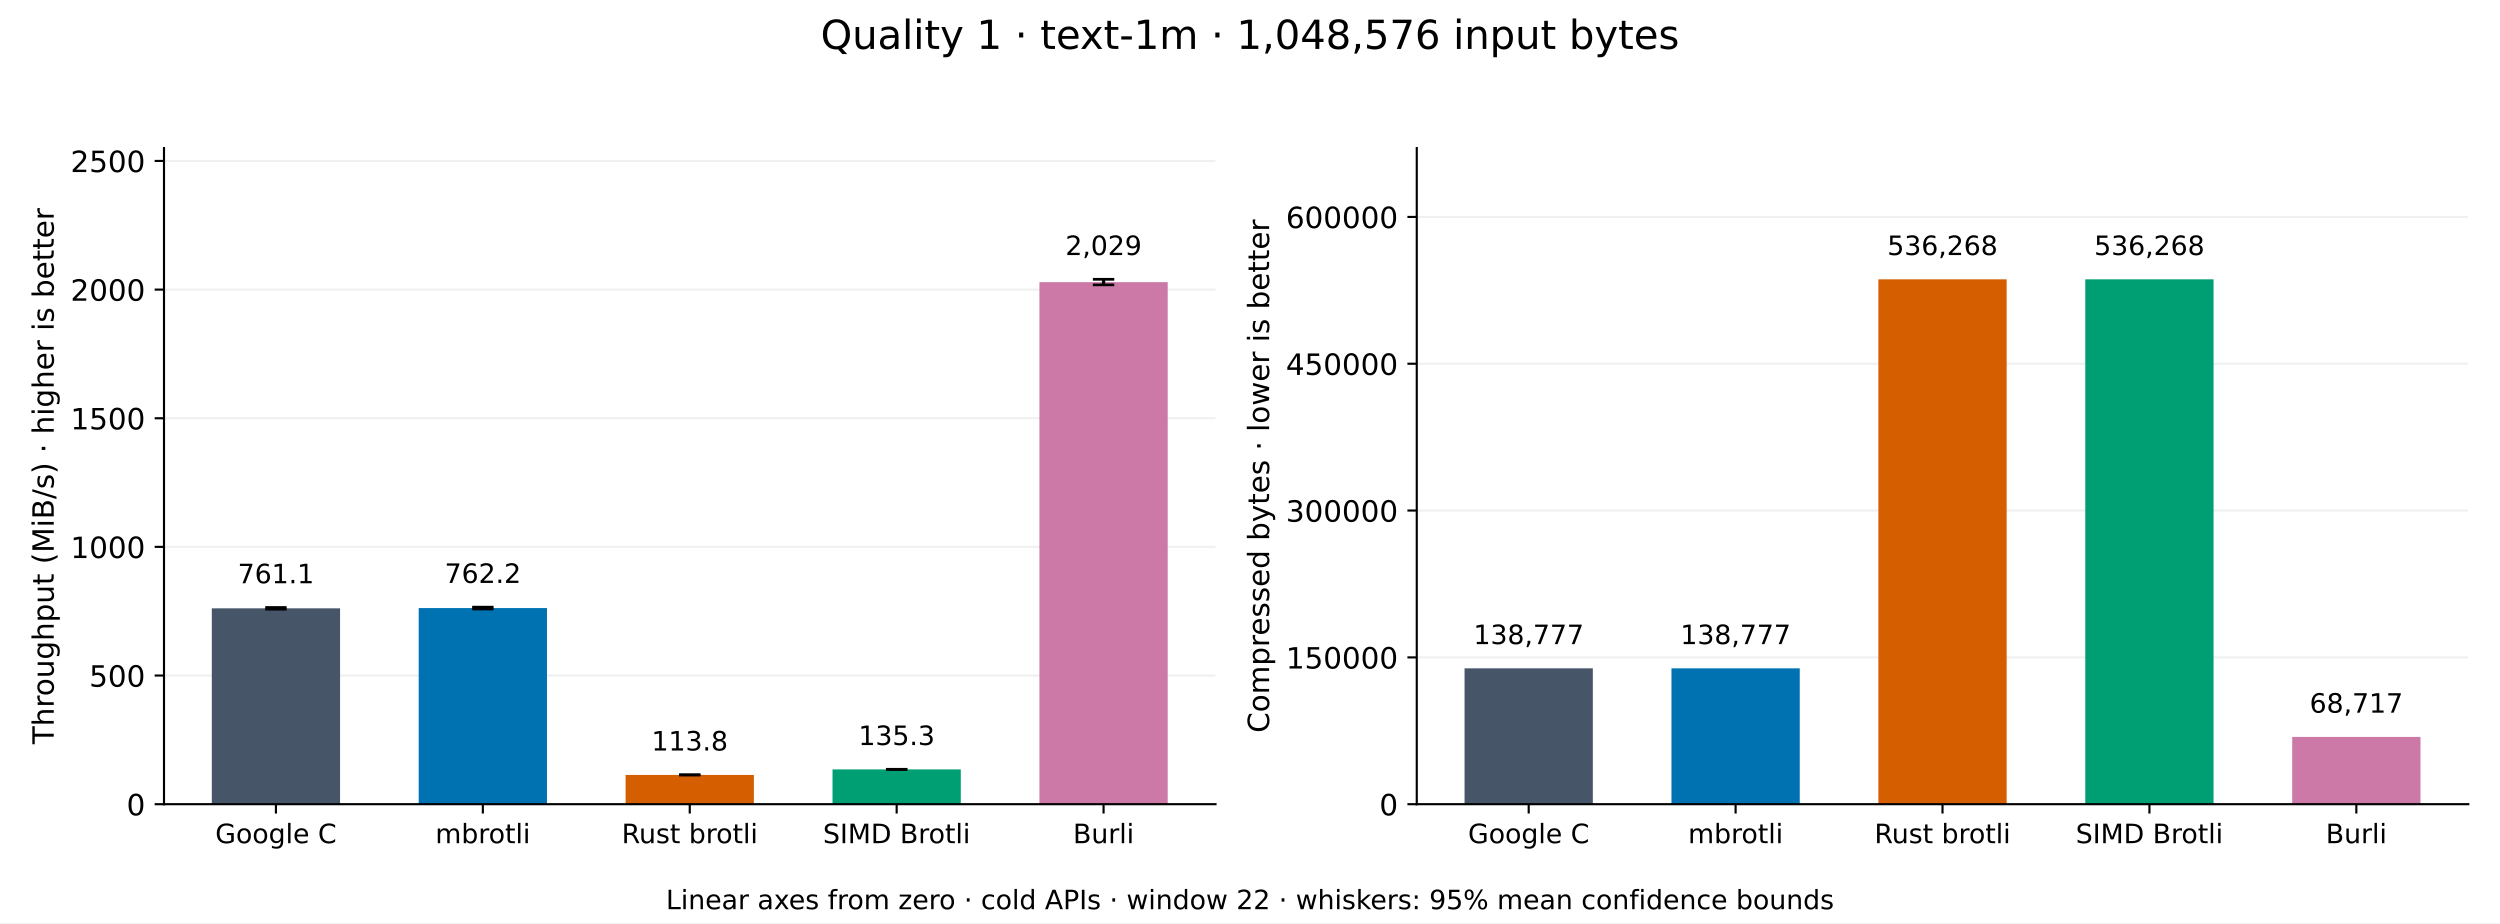
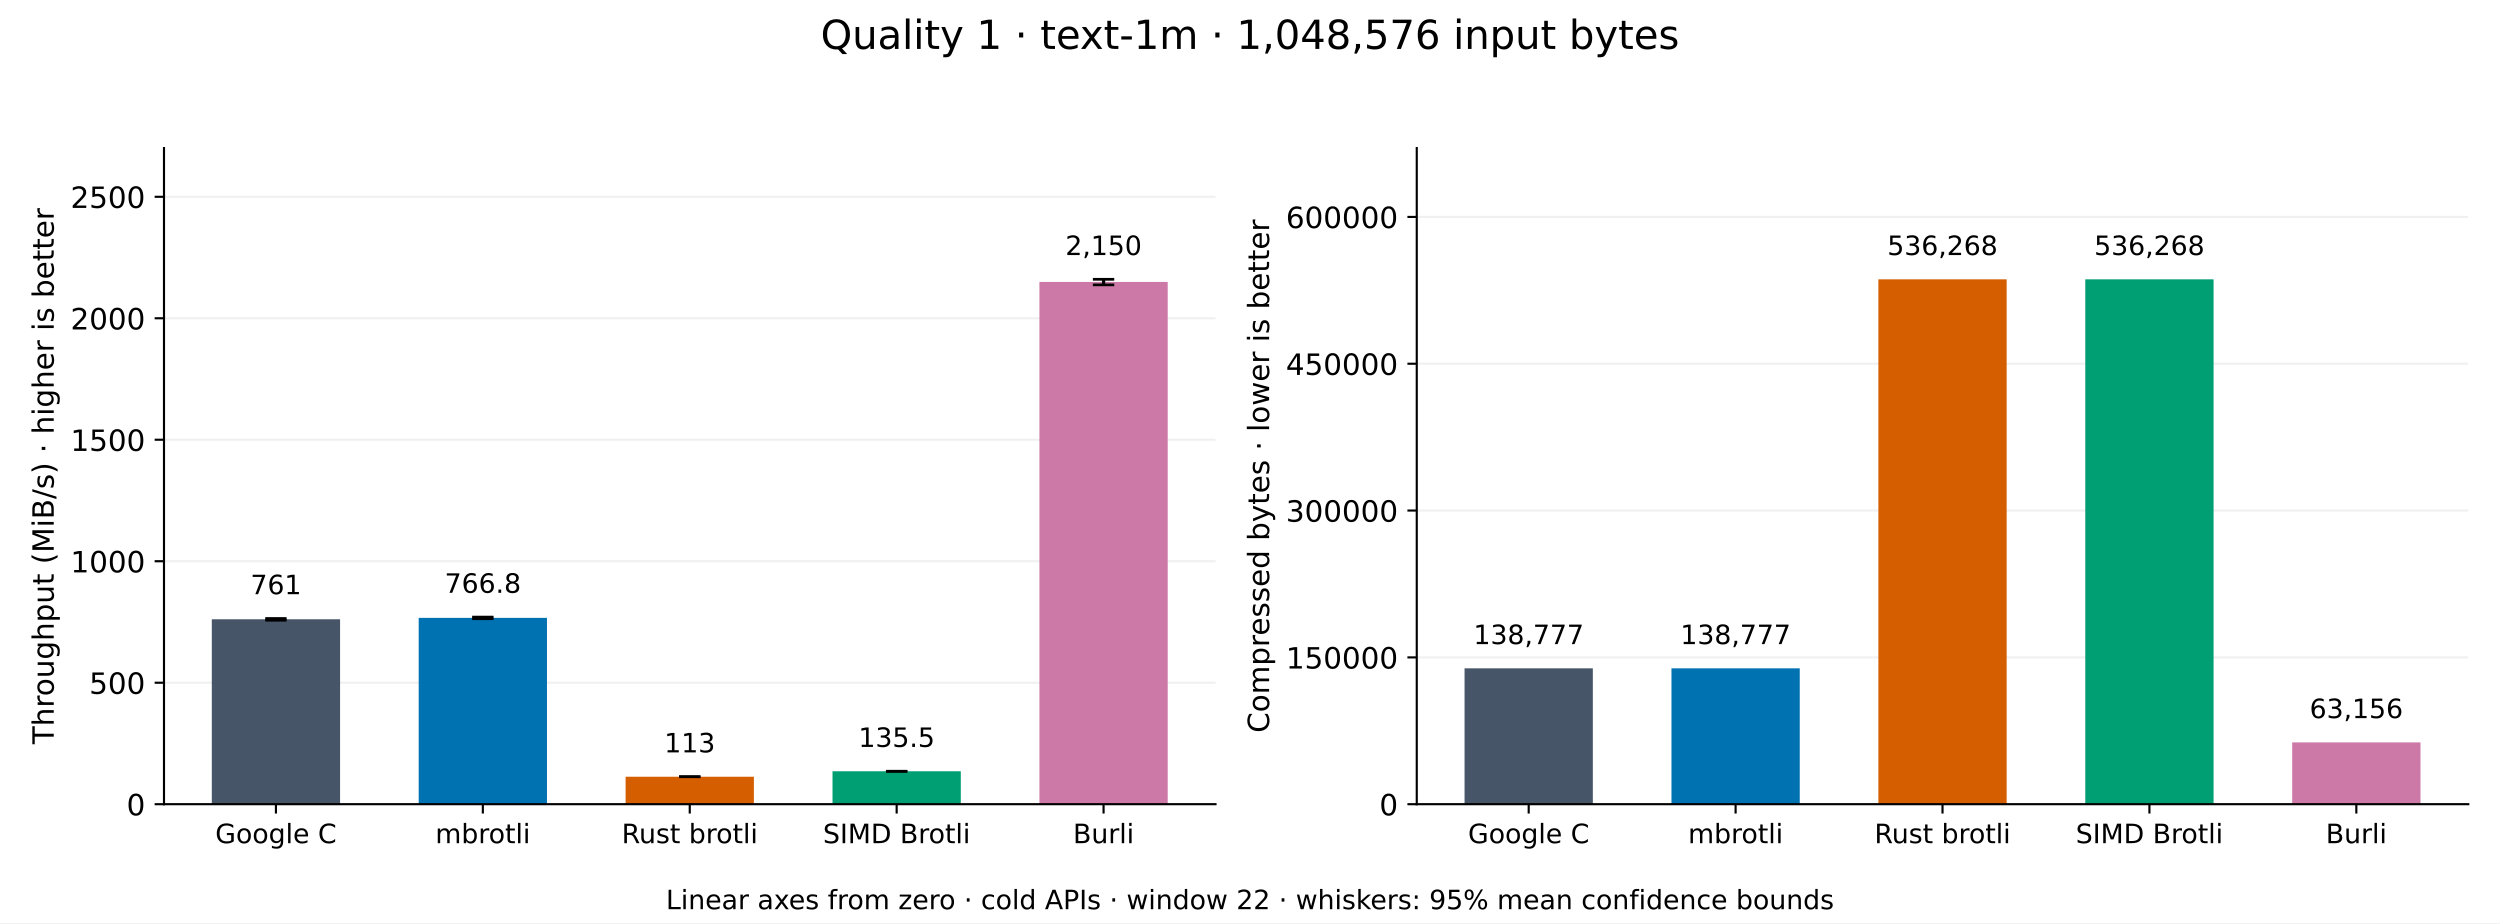
<svg xmlns="http://www.w3.org/2000/svg" xmlns:xlink="http://www.w3.org/1999/xlink" width="936pt" height="345.6pt" viewBox="0 0 936 345.6" version="1.1">
  <defs>
    <style type="text/css">*{stroke-linejoin: round; stroke-linecap: butt}</style>
  </defs>
  <g id="figure_1">
    <g id="patch_1">
      <path d="M 0 345.6 L 936 345.6 L 936 0 L 0 0 z " style="fill: #ffffff" />
    </g>
    <g id="axes_1">
      <g id="patch_2">
        <path d="M 61.4 301.088 L 455.085 301.088 L 455.085 55.44 L 61.4 55.44 z " style="fill: #ffffff" />
      </g>
      <g id="matplotlib.axis_1">
        <g id="xtick_1">
          <g id="line2d_1">
            <defs>
              <path id="m3d63aaa0ea" d="M 0 0 L 0 3.5 " style="stroke: #000000; stroke-width: 0.8" />
            </defs>
            <g>
              <use xlink:href="#m3d63aaa0ea" x="103.309" y="301.088" style="stroke: #000000; stroke-width: 0.8" />
            </g>
          </g>
          <g id="text_1">
            <text style="font-size: 10px; font-family: 'DejaVu Sans', 'Bitstream Vera Sans', 'Computer Modern Sans Serif', 'Lucida Grande', 'Verdana', 'Geneva', 'Lucid', 'Arial', 'Helvetica', 'Avant Garde', sans-serif; text-anchor: middle" x="103.309" y="315.686" transform="rotate(-0 103.3094 315.6864)">Google C</text>
          </g>
        </g>
        <g id="xtick_2">
          <g id="line2d_2">
            <g>
              <use xlink:href="#m3d63aaa0ea" x="180.776" y="301.088" style="stroke: #000000; stroke-width: 0.8" />
            </g>
          </g>
          <g id="text_2">
            <text style="font-size: 10px; font-family: 'DejaVu Sans', 'Bitstream Vera Sans', 'Computer Modern Sans Serif', 'Lucida Grande', 'Verdana', 'Geneva', 'Lucid', 'Arial', 'Helvetica', 'Avant Garde', sans-serif; text-anchor: middle" x="180.776" y="315.686" transform="rotate(-0 180.776 315.6864)">mbrotli</text>
          </g>
        </g>
        <g id="xtick_3">
          <g id="line2d_3">
            <g>
              <use xlink:href="#m3d63aaa0ea" x="258.243" y="301.088" style="stroke: #000000; stroke-width: 0.8" />
            </g>
          </g>
          <g id="text_3">
            <text style="font-size: 10px; font-family: 'DejaVu Sans', 'Bitstream Vera Sans', 'Computer Modern Sans Serif', 'Lucida Grande', 'Verdana', 'Geneva', 'Lucid', 'Arial', 'Helvetica', 'Avant Garde', sans-serif; text-anchor: middle" x="258.243" y="315.686" transform="rotate(-0 258.2425 315.6864)">Rust brotli</text>
          </g>
        </g>
        <g id="xtick_4">
          <g id="line2d_4">
            <g>
              <use xlink:href="#m3d63aaa0ea" x="335.709" y="301.088" style="stroke: #000000; stroke-width: 0.8" />
            </g>
          </g>
          <g id="text_4">
            <text style="font-size: 10px; font-family: 'DejaVu Sans', 'Bitstream Vera Sans', 'Computer Modern Sans Serif', 'Lucida Grande', 'Verdana', 'Geneva', 'Lucid', 'Arial', 'Helvetica', 'Avant Garde', sans-serif; text-anchor: middle" x="335.709" y="315.686" transform="rotate(-0 335.709 315.6864)">SIMD Brotli</text>
          </g>
        </g>
        <g id="xtick_5">
          <g id="line2d_5">
            <g>
              <use xlink:href="#m3d63aaa0ea" x="413.176" y="301.088" style="stroke: #000000; stroke-width: 0.8" />
            </g>
          </g>
          <g id="text_5">
            <text style="font-size: 10px; font-family: 'DejaVu Sans', 'Bitstream Vera Sans', 'Computer Modern Sans Serif', 'Lucida Grande', 'Verdana', 'Geneva', 'Lucid', 'Arial', 'Helvetica', 'Avant Garde', sans-serif; text-anchor: middle" x="413.176" y="315.686" transform="rotate(-0 413.1756 315.6864)">Burli</text>
          </g>
        </g>
      </g>
      <g id="matplotlib.axis_2">
        <g id="ytick_1">
          <g id="line2d_6">
            <path d="M 61.4 301.088 L 455.085 301.088 " clip-path="url(#pcc1e418cbf)" style="fill: none; stroke: #b0b0b0; stroke-opacity: 0.18; stroke-width: 0.8; stroke-linecap: square" />
          </g>
          <g id="line2d_7">
            <defs>
              <path id="mb6c034703b" d="M 0 0 L -3.5 0 " style="stroke: #000000; stroke-width: 0.8" />
            </defs>
            <g>
              <use xlink:href="#mb6c034703b" x="61.4" y="301.088" style="stroke: #000000; stroke-width: 0.8" />
            </g>
          </g>
          <g id="text_6">
            <text style="font-size: 11px; font-family: 'DejaVu Sans', 'Bitstream Vera Sans', 'Computer Modern Sans Serif', 'Lucida Grande', 'Verdana', 'Geneva', 'Lucid', 'Arial', 'Helvetica', 'Avant Garde', sans-serif; text-anchor: end" x="54.4" y="305.267" transform="rotate(-0 54.4 305.2671)">0</text>
          </g>
        </g>
        <g id="ytick_2">
          <g id="line2d_8">
-             <path d="M 61.4 252.921 L 455.085 252.921 " clip-path="url(#pcc1e418cbf)" style="fill: none; stroke: #b0b0b0; stroke-opacity: 0.18; stroke-width: 0.8; stroke-linecap: square" />
+             <path d="M 61.4 255.606 L 455.085 255.606 " clip-path="url(#pcc1e418cbf)" style="fill: none; stroke: #b0b0b0; stroke-opacity: 0.18; stroke-width: 0.8; stroke-linecap: square" />
          </g>
          <g id="line2d_9">
            <g>
-               <use xlink:href="#mb6c034703b" x="61.4" y="252.921" style="stroke: #000000; stroke-width: 0.8" />
+               <use xlink:href="#mb6c034703b" x="61.4" y="255.606" style="stroke: #000000; stroke-width: 0.8" />
            </g>
          </g>
          <g id="text_7">
-             <text style="font-size: 11px; font-family: 'DejaVu Sans', 'Bitstream Vera Sans', 'Computer Modern Sans Serif', 'Lucida Grande', 'Verdana', 'Geneva', 'Lucid', 'Arial', 'Helvetica', 'Avant Garde', sans-serif; text-anchor: end" x="54.4" y="257.1" transform="rotate(-0 54.4 257.1004)">500</text>
+             <text style="font-size: 11px; font-family: 'DejaVu Sans', 'Bitstream Vera Sans', 'Computer Modern Sans Serif', 'Lucida Grande', 'Verdana', 'Geneva', 'Lucid', 'Arial', 'Helvetica', 'Avant Garde', sans-serif; text-anchor: end" x="54.4" y="259.785" transform="rotate(-0 54.4 259.785)">500</text>
          </g>
        </g>
        <g id="ytick_3">
          <g id="line2d_10">
-             <path d="M 61.4 204.754 L 455.085 204.754 " clip-path="url(#pcc1e418cbf)" style="fill: none; stroke: #b0b0b0; stroke-opacity: 0.18; stroke-width: 0.8; stroke-linecap: square" />
+             <path d="M 61.4 210.124 L 455.085 210.124 " clip-path="url(#pcc1e418cbf)" style="fill: none; stroke: #b0b0b0; stroke-opacity: 0.18; stroke-width: 0.8; stroke-linecap: square" />
          </g>
          <g id="line2d_11">
            <g>
-               <use xlink:href="#mb6c034703b" x="61.4" y="204.754" style="stroke: #000000; stroke-width: 0.8" />
+               <use xlink:href="#mb6c034703b" x="61.4" y="210.124" style="stroke: #000000; stroke-width: 0.8" />
            </g>
          </g>
          <g id="text_8">
-             <text style="font-size: 11px; font-family: 'DejaVu Sans', 'Bitstream Vera Sans', 'Computer Modern Sans Serif', 'Lucida Grande', 'Verdana', 'Geneva', 'Lucid', 'Arial', 'Helvetica', 'Avant Garde', sans-serif; text-anchor: end" x="54.4" y="208.934" transform="rotate(-0 54.4 208.9336)">1000</text>
+             <text style="font-size: 11px; font-family: 'DejaVu Sans', 'Bitstream Vera Sans', 'Computer Modern Sans Serif', 'Lucida Grande', 'Verdana', 'Geneva', 'Lucid', 'Arial', 'Helvetica', 'Avant Garde', sans-serif; text-anchor: end" x="54.4" y="214.303" transform="rotate(-0 54.4 214.3029)">1000</text>
          </g>
        </g>
        <g id="ytick_4">
          <g id="line2d_12">
-             <path d="M 61.4 156.588 L 455.085 156.588 " clip-path="url(#pcc1e418cbf)" style="fill: none; stroke: #b0b0b0; stroke-opacity: 0.18; stroke-width: 0.8; stroke-linecap: square" />
+             <path d="M 61.4 164.642 L 455.085 164.642 " clip-path="url(#pcc1e418cbf)" style="fill: none; stroke: #b0b0b0; stroke-opacity: 0.18; stroke-width: 0.8; stroke-linecap: square" />
          </g>
          <g id="line2d_13">
            <g>
-               <use xlink:href="#mb6c034703b" x="61.4" y="156.588" style="stroke: #000000; stroke-width: 0.8" />
+               <use xlink:href="#mb6c034703b" x="61.4" y="164.642" style="stroke: #000000; stroke-width: 0.8" />
            </g>
          </g>
          <g id="text_9">
-             <text style="font-size: 11px; font-family: 'DejaVu Sans', 'Bitstream Vera Sans', 'Computer Modern Sans Serif', 'Lucida Grande', 'Verdana', 'Geneva', 'Lucid', 'Arial', 'Helvetica', 'Avant Garde', sans-serif; text-anchor: end" x="54.4" y="160.767" transform="rotate(-0 54.4 160.7668)">1500</text>
+             <text style="font-size: 11px; font-family: 'DejaVu Sans', 'Bitstream Vera Sans', 'Computer Modern Sans Serif', 'Lucida Grande', 'Verdana', 'Geneva', 'Lucid', 'Arial', 'Helvetica', 'Avant Garde', sans-serif; text-anchor: end" x="54.4" y="168.821" transform="rotate(-0 54.4 168.8208)">1500</text>
          </g>
        </g>
        <g id="ytick_5">
          <g id="line2d_14">
-             <path d="M 61.4 108.421 L 455.085 108.421 " clip-path="url(#pcc1e418cbf)" style="fill: none; stroke: #b0b0b0; stroke-opacity: 0.18; stroke-width: 0.8; stroke-linecap: square" />
+             <path d="M 61.4 119.159 L 455.085 119.159 " clip-path="url(#pcc1e418cbf)" style="fill: none; stroke: #b0b0b0; stroke-opacity: 0.18; stroke-width: 0.8; stroke-linecap: square" />
          </g>
          <g id="line2d_15">
            <g>
-               <use xlink:href="#mb6c034703b" x="61.4" y="108.421" style="stroke: #000000; stroke-width: 0.8" />
+               <use xlink:href="#mb6c034703b" x="61.4" y="119.159" style="stroke: #000000; stroke-width: 0.8" />
            </g>
          </g>
          <g id="text_10">
-             <text style="font-size: 11px; font-family: 'DejaVu Sans', 'Bitstream Vera Sans', 'Computer Modern Sans Serif', 'Lucida Grande', 'Verdana', 'Geneva', 'Lucid', 'Arial', 'Helvetica', 'Avant Garde', sans-serif; text-anchor: end" x="54.4" y="112.6" transform="rotate(-0 54.4 112.6)">2000</text>
+             <text style="font-size: 11px; font-family: 'DejaVu Sans', 'Bitstream Vera Sans', 'Computer Modern Sans Serif', 'Lucida Grande', 'Verdana', 'Geneva', 'Lucid', 'Arial', 'Helvetica', 'Avant Garde', sans-serif; text-anchor: end" x="54.4" y="123.339" transform="rotate(-0 54.4 123.3386)">2000</text>
          </g>
        </g>
        <g id="ytick_6">
          <g id="line2d_16">
-             <path d="M 61.4 60.254 L 455.085 60.254 " clip-path="url(#pcc1e418cbf)" style="fill: none; stroke: #b0b0b0; stroke-opacity: 0.18; stroke-width: 0.8; stroke-linecap: square" />
+             <path d="M 61.4 73.677 L 455.085 73.677 " clip-path="url(#pcc1e418cbf)" style="fill: none; stroke: #b0b0b0; stroke-opacity: 0.18; stroke-width: 0.8; stroke-linecap: square" />
          </g>
          <g id="line2d_17">
            <g>
-               <use xlink:href="#mb6c034703b" x="61.4" y="60.254" style="stroke: #000000; stroke-width: 0.8" />
+               <use xlink:href="#mb6c034703b" x="61.4" y="73.677" style="stroke: #000000; stroke-width: 0.8" />
            </g>
          </g>
          <g id="text_11">
-             <text style="font-size: 11px; font-family: 'DejaVu Sans', 'Bitstream Vera Sans', 'Computer Modern Sans Serif', 'Lucida Grande', 'Verdana', 'Geneva', 'Lucid', 'Arial', 'Helvetica', 'Avant Garde', sans-serif; text-anchor: end" x="54.4" y="64.433" transform="rotate(-0 54.4 64.43325)">2500</text>
+             <text style="font-size: 11px; font-family: 'DejaVu Sans', 'Bitstream Vera Sans', 'Computer Modern Sans Serif', 'Lucida Grande', 'Verdana', 'Geneva', 'Lucid', 'Arial', 'Helvetica', 'Avant Garde', sans-serif; text-anchor: end" x="54.4" y="77.857" transform="rotate(-0 54.4 77.85651)">2500</text>
          </g>
        </g>
        <g id="text_12">
          <text style="font-size: 11px; font-family: 'DejaVu Sans', 'Bitstream Vera Sans', 'Computer Modern Sans Serif', 'Lucida Grande', 'Verdana', 'Geneva', 'Lucid', 'Arial', 'Helvetica', 'Avant Garde', sans-serif; text-anchor: middle" x="20.117" y="178.264" transform="rotate(-90 20.11734 178.264)">Throughput (MiB/s) · higher is better</text>
        </g>
      </g>
      <g id="patch_3">
-         <path d="M 79.295 301.088 L 127.324 301.088 L 127.324 227.766 L 79.295 227.766 z " clip-path="url(#pcc1e418cbf)" style="fill: #475569" />
+         <path d="M 79.295 301.088 L 127.324 301.088 L 127.324 231.861 L 79.295 231.861 z " clip-path="url(#pcc1e418cbf)" style="fill: #475569" />
      </g>
      <g id="patch_4">
-         <path d="M 156.761 301.088 L 204.791 301.088 L 204.791 227.659 L 156.761 227.659 z " clip-path="url(#pcc1e418cbf)" style="fill: #0072b2" />
+         <path d="M 156.761 301.088 L 204.791 301.088 L 204.791 231.335 L 156.761 231.335 z " clip-path="url(#pcc1e418cbf)" style="fill: #0072b2" />
      </g>
      <g id="patch_5">
-         <path d="M 234.228 301.088 L 282.257 301.088 L 282.257 290.123 L 234.228 290.123 z " clip-path="url(#pcc1e418cbf)" style="fill: #d55e00" />
+         <path d="M 234.228 301.088 L 282.257 301.088 L 282.257 290.807 L 234.228 290.807 z " clip-path="url(#pcc1e418cbf)" style="fill: #d55e00" />
      </g>
      <g id="patch_6">
-         <path d="M 311.694 301.088 L 359.724 301.088 L 359.724 288.055 L 311.694 288.055 z " clip-path="url(#pcc1e418cbf)" style="fill: #009e73" />
+         <path d="M 311.694 301.088 L 359.724 301.088 L 359.724 288.758 L 311.694 288.758 z " clip-path="url(#pcc1e418cbf)" style="fill: #009e73" />
      </g>
      <g id="patch_7">
-         <path d="M 389.161 301.088 L 437.19 301.088 L 437.19 105.639 L 389.161 105.639 z " clip-path="url(#pcc1e418cbf)" style="fill: #cc79a7" />
+         <path d="M 389.161 301.088 L 437.19 301.088 L 437.19 105.556 L 389.161 105.556 z " clip-path="url(#pcc1e418cbf)" style="fill: #cc79a7" />
      </g>
      <g id="LineCollection_1">
-         <path d="M 103.309 228.074 L 103.309 227.447 " clip-path="url(#pcc1e418cbf)" style="fill: none; stroke: #000000; stroke-width: 1.2" />
-         <path d="M 180.776 228.018 L 180.776 227.324 " clip-path="url(#pcc1e418cbf)" style="fill: none; stroke: #000000; stroke-width: 1.2" />
-         <path d="M 258.243 290.185 L 258.243 290.068 " clip-path="url(#pcc1e418cbf)" style="fill: none; stroke: #000000; stroke-width: 1.2" />
-         <path d="M 335.709 288.089 L 335.709 288.021 " clip-path="url(#pcc1e418cbf)" style="fill: none; stroke: #000000; stroke-width: 1.2" />
-         <path d="M 413.176 106.646 L 413.176 104.57 " clip-path="url(#pcc1e418cbf)" style="fill: none; stroke: #000000; stroke-width: 1.2" />
+         <path d="M 103.309 232.223 L 103.309 231.548 " clip-path="url(#pcc1e418cbf)" style="fill: none; stroke: #000000; stroke-width: 1.2" />
+         <path d="M 180.776 231.654 L 180.776 231.028 " clip-path="url(#pcc1e418cbf)" style="fill: none; stroke: #000000; stroke-width: 1.2" />
+         <path d="M 258.243 290.835 L 258.243 290.777 " clip-path="url(#pcc1e418cbf)" style="fill: none; stroke: #000000; stroke-width: 1.2" />
+         <path d="M 335.709 288.787 L 335.709 288.729 " clip-path="url(#pcc1e418cbf)" style="fill: none; stroke: #000000; stroke-width: 1.2" />
+         <path d="M 413.176 106.66 L 413.176 104.57 " clip-path="url(#pcc1e418cbf)" style="fill: none; stroke: #000000; stroke-width: 1.2" />
      </g>
      <g id="line2d_18">
        <defs>
          <path id="ma4d3aa00d3" d="M 4 0 L -4 -0 " style="stroke: #000000" />
        </defs>
        <g clip-path="url(#pcc1e418cbf)">
-           <use xlink:href="#ma4d3aa00d3" x="103.309" y="228.074" style="fill: #1f77b4; stroke: #000000" />
-           <use xlink:href="#ma4d3aa00d3" x="180.776" y="228.018" style="fill: #1f77b4; stroke: #000000" />
-           <use xlink:href="#ma4d3aa00d3" x="258.243" y="290.185" style="fill: #1f77b4; stroke: #000000" />
-           <use xlink:href="#ma4d3aa00d3" x="335.709" y="288.089" style="fill: #1f77b4; stroke: #000000" />
-           <use xlink:href="#ma4d3aa00d3" x="413.176" y="106.646" style="fill: #1f77b4; stroke: #000000" />
+           <use xlink:href="#ma4d3aa00d3" x="103.309" y="232.223" style="fill: #1f77b4; stroke: #000000" />
+           <use xlink:href="#ma4d3aa00d3" x="180.776" y="231.654" style="fill: #1f77b4; stroke: #000000" />
+           <use xlink:href="#ma4d3aa00d3" x="258.243" y="290.835" style="fill: #1f77b4; stroke: #000000" />
+           <use xlink:href="#ma4d3aa00d3" x="335.709" y="288.787" style="fill: #1f77b4; stroke: #000000" />
+           <use xlink:href="#ma4d3aa00d3" x="413.176" y="106.66" style="fill: #1f77b4; stroke: #000000" />
        </g>
      </g>
      <g id="line2d_19">
        <g clip-path="url(#pcc1e418cbf)">
-           <use xlink:href="#ma4d3aa00d3" x="103.309" y="227.447" style="fill: #1f77b4; stroke: #000000" />
-           <use xlink:href="#ma4d3aa00d3" x="180.776" y="227.324" style="fill: #1f77b4; stroke: #000000" />
-           <use xlink:href="#ma4d3aa00d3" x="258.243" y="290.068" style="fill: #1f77b4; stroke: #000000" />
-           <use xlink:href="#ma4d3aa00d3" x="335.709" y="288.021" style="fill: #1f77b4; stroke: #000000" />
+           <use xlink:href="#ma4d3aa00d3" x="103.309" y="231.548" style="fill: #1f77b4; stroke: #000000" />
+           <use xlink:href="#ma4d3aa00d3" x="180.776" y="231.028" style="fill: #1f77b4; stroke: #000000" />
+           <use xlink:href="#ma4d3aa00d3" x="258.243" y="290.777" style="fill: #1f77b4; stroke: #000000" />
+           <use xlink:href="#ma4d3aa00d3" x="335.709" y="288.729" style="fill: #1f77b4; stroke: #000000" />
          <use xlink:href="#ma4d3aa00d3" x="413.176" y="104.57" style="fill: #1f77b4; stroke: #000000" />
        </g>
      </g>
      <g id="patch_8">
        <path d="M 61.4 301.088 L 61.4 55.44 " style="fill: none; stroke: #000000; stroke-width: 0.8; stroke-linejoin: miter; stroke-linecap: square" />
      </g>
      <g id="patch_9">
        <path d="M 61.4 301.088 L 455.085 301.088 " style="fill: none; stroke: #000000; stroke-width: 0.8; stroke-linejoin: miter; stroke-linecap: square" />
      </g>
      <g id="text_13">
        <g id="patch_10">
-           <path d="M 87.995 221.447 L 118.623 221.447 L 118.623 209.769 L 87.995 209.769 z " style="fill: #ffffff; opacity: 0.9" />
-         </g>
-         <text style="font-size: 10px; font-family: 'DejaVu Sans', 'Bitstream Vera Sans', 'Computer Modern Sans Serif', 'Lucida Grande', 'Verdana', 'Geneva', 'Lucid', 'Arial', 'Helvetica', 'Avant Garde', sans-serif; text-anchor: middle" x="103.309" y="218.367" transform="rotate(-0 103.3094 218.3674)">761.1</text>
+           <path d="M 92.766 225.548 L 113.853 225.548 L 113.853 213.87 L 92.766 213.87 z " style="fill: #ffffff; opacity: 0.9" />
+         </g>
+         <text style="font-size: 10px; font-family: 'DejaVu Sans', 'Bitstream Vera Sans', 'Computer Modern Sans Serif', 'Lucida Grande', 'Verdana', 'Geneva', 'Lucid', 'Arial', 'Helvetica', 'Avant Garde', sans-serif; text-anchor: middle" x="103.309" y="222.468" transform="rotate(-0 103.3094 222.4681)">761</text>
      </g>
      <g id="text_14">
        <g id="patch_11">
-           <path d="M 165.462 221.324 L 196.09 221.324 L 196.09 209.646 L 165.462 209.646 z " style="fill: #ffffff; opacity: 0.9" />
-         </g>
-         <text style="font-size: 10px; font-family: 'DejaVu Sans', 'Bitstream Vera Sans', 'Computer Modern Sans Serif', 'Lucida Grande', 'Verdana', 'Geneva', 'Lucid', 'Arial', 'Helvetica', 'Avant Garde', sans-serif; text-anchor: middle" x="180.776" y="218.244" transform="rotate(-0 180.776 218.2442)">762.2</text>
+           <path d="M 165.462 225.028 L 196.09 225.028 L 196.09 213.349 L 165.462 213.349 z " style="fill: #ffffff; opacity: 0.9" />
+         </g>
+         <text style="font-size: 10px; font-family: 'DejaVu Sans', 'Bitstream Vera Sans', 'Computer Modern Sans Serif', 'Lucida Grande', 'Verdana', 'Geneva', 'Lucid', 'Arial', 'Helvetica', 'Avant Garde', sans-serif; text-anchor: middle" x="180.776" y="221.948" transform="rotate(-0 180.776 221.9478)">766.8</text>
      </g>
      <g id="text_15">
        <g id="patch_12">
-           <path d="M 242.928 284.068 L 273.557 284.068 L 273.557 272.39 L 242.928 272.39 z " style="fill: #ffffff; opacity: 0.9" />
-         </g>
-         <text style="font-size: 10px; font-family: 'DejaVu Sans', 'Bitstream Vera Sans', 'Computer Modern Sans Serif', 'Lucida Grande', 'Verdana', 'Geneva', 'Lucid', 'Arial', 'Helvetica', 'Avant Garde', sans-serif; text-anchor: middle" x="258.243" y="280.988" transform="rotate(-0 258.2425 280.9883)">113.8</text>
+           <path d="M 247.699 284.777 L 268.786 284.777 L 268.786 273.099 L 247.699 273.099 z " style="fill: #ffffff; opacity: 0.9" />
+         </g>
+         <text style="font-size: 10px; font-family: 'DejaVu Sans', 'Bitstream Vera Sans', 'Computer Modern Sans Serif', 'Lucida Grande', 'Verdana', 'Geneva', 'Lucid', 'Arial', 'Helvetica', 'Avant Garde', sans-serif; text-anchor: middle" x="258.243" y="281.698" transform="rotate(-0 258.2425 281.6976)">113</text>
      </g>
      <g id="text_16">
        <g id="patch_13">
-           <path d="M 320.395 282.021 L 351.023 282.021 L 351.023 270.343 L 320.395 270.343 z " style="fill: #ffffff; opacity: 0.9" />
-         </g>
-         <text style="font-size: 10px; font-family: 'DejaVu Sans', 'Bitstream Vera Sans', 'Computer Modern Sans Serif', 'Lucida Grande', 'Verdana', 'Geneva', 'Lucid', 'Arial', 'Helvetica', 'Avant Garde', sans-serif; text-anchor: middle" x="335.709" y="278.942" transform="rotate(-0 335.709 278.9416)">135.3</text>
+           <path d="M 320.395 282.729 L 351.023 282.729 L 351.023 271.051 L 320.395 271.051 z " style="fill: #ffffff; opacity: 0.9" />
+         </g>
+         <text style="font-size: 10px; font-family: 'DejaVu Sans', 'Bitstream Vera Sans', 'Computer Modern Sans Serif', 'Lucida Grande', 'Verdana', 'Geneva', 'Lucid', 'Arial', 'Helvetica', 'Avant Garde', sans-serif; text-anchor: middle" x="335.709" y="279.649" transform="rotate(-0 335.709 279.6494)">135.5</text>
      </g>
      <g id="text_17">
        <g id="patch_14">
          <path d="M 397.862 98.57 L 428.49 98.57 L 428.49 86.891 L 397.862 86.891 z " style="fill: #ffffff; opacity: 0.9" />
        </g>
-         <text style="font-size: 10px; font-family: 'DejaVu Sans', 'Bitstream Vera Sans', 'Computer Modern Sans Serif', 'Lucida Grande', 'Verdana', 'Geneva', 'Lucid', 'Arial', 'Helvetica', 'Avant Garde', sans-serif; text-anchor: middle" x="413.176" y="95.49" transform="rotate(-0 413.1756 95.48991)">2,029</text>
+         <text style="font-size: 10px; font-family: 'DejaVu Sans', 'Bitstream Vera Sans', 'Computer Modern Sans Serif', 'Lucida Grande', 'Verdana', 'Geneva', 'Lucid', 'Arial', 'Helvetica', 'Avant Garde', sans-serif; text-anchor: middle" x="413.176" y="95.49" transform="rotate(-0 413.1756 95.48991)">2,150</text>
      </g>
    </g>
    <g id="axes_2">
      <g id="patch_15">
        <path d="M 530.435 301.088 L 924.12 301.088 L 924.12 55.44 L 530.435 55.44 z " style="fill: #ffffff" />
      </g>
      <g id="matplotlib.axis_3">
        <g id="xtick_6">
          <g id="line2d_20">
            <g>
              <use xlink:href="#m3d63aaa0ea" x="572.344" y="301.088" style="stroke: #000000; stroke-width: 0.8" />
            </g>
          </g>
          <g id="text_18">
            <text style="font-size: 10px; font-family: 'DejaVu Sans', 'Bitstream Vera Sans', 'Computer Modern Sans Serif', 'Lucida Grande', 'Verdana', 'Geneva', 'Lucid', 'Arial', 'Helvetica', 'Avant Garde', sans-serif; text-anchor: middle" x="572.344" y="315.686" transform="rotate(-0 572.3444 315.6864)">Google C</text>
          </g>
        </g>
        <g id="xtick_7">
          <g id="line2d_21">
            <g>
              <use xlink:href="#m3d63aaa0ea" x="649.811" y="301.088" style="stroke: #000000; stroke-width: 0.8" />
            </g>
          </g>
          <g id="text_19">
            <text style="font-size: 10px; font-family: 'DejaVu Sans', 'Bitstream Vera Sans', 'Computer Modern Sans Serif', 'Lucida Grande', 'Verdana', 'Geneva', 'Lucid', 'Arial', 'Helvetica', 'Avant Garde', sans-serif; text-anchor: middle" x="649.811" y="315.686" transform="rotate(-0 649.811 315.6864)">mbrotli</text>
          </g>
        </g>
        <g id="xtick_8">
          <g id="line2d_22">
            <g>
              <use xlink:href="#m3d63aaa0ea" x="727.278" y="301.088" style="stroke: #000000; stroke-width: 0.8" />
            </g>
          </g>
          <g id="text_20">
            <text style="font-size: 10px; font-family: 'DejaVu Sans', 'Bitstream Vera Sans', 'Computer Modern Sans Serif', 'Lucida Grande', 'Verdana', 'Geneva', 'Lucid', 'Arial', 'Helvetica', 'Avant Garde', sans-serif; text-anchor: middle" x="727.278" y="315.686" transform="rotate(-0 727.2775 315.6864)">Rust brotli</text>
          </g>
        </g>
        <g id="xtick_9">
          <g id="line2d_23">
            <g>
              <use xlink:href="#m3d63aaa0ea" x="804.744" y="301.088" style="stroke: #000000; stroke-width: 0.8" />
            </g>
          </g>
          <g id="text_21">
            <text style="font-size: 10px; font-family: 'DejaVu Sans', 'Bitstream Vera Sans', 'Computer Modern Sans Serif', 'Lucida Grande', 'Verdana', 'Geneva', 'Lucid', 'Arial', 'Helvetica', 'Avant Garde', sans-serif; text-anchor: middle" x="804.744" y="315.686" transform="rotate(-0 804.744 315.6864)">SIMD Brotli</text>
          </g>
        </g>
        <g id="xtick_10">
          <g id="line2d_24">
            <g>
              <use xlink:href="#m3d63aaa0ea" x="882.211" y="301.088" style="stroke: #000000; stroke-width: 0.8" />
            </g>
          </g>
          <g id="text_22">
            <text style="font-size: 10px; font-family: 'DejaVu Sans', 'Bitstream Vera Sans', 'Computer Modern Sans Serif', 'Lucida Grande', 'Verdana', 'Geneva', 'Lucid', 'Arial', 'Helvetica', 'Avant Garde', sans-serif; text-anchor: middle" x="882.211" y="315.686" transform="rotate(-0 882.2106 315.6864)">Burli</text>
          </g>
        </g>
      </g>
      <g id="matplotlib.axis_4">
        <g id="ytick_7">
          <g id="line2d_25">
            <path d="M 530.435 301.088 L 924.12 301.088 " clip-path="url(#pe91b26eef3)" style="fill: none; stroke: #b0b0b0; stroke-opacity: 0.18; stroke-width: 0.8; stroke-linecap: square" />
          </g>
          <g id="line2d_26">
            <g>
              <use xlink:href="#mb6c034703b" x="530.435" y="301.088" style="stroke: #000000; stroke-width: 0.8" />
            </g>
          </g>
          <g id="text_23">
            <text style="font-size: 11px; font-family: 'DejaVu Sans', 'Bitstream Vera Sans', 'Computer Modern Sans Serif', 'Lucida Grande', 'Verdana', 'Geneva', 'Lucid', 'Arial', 'Helvetica', 'Avant Garde', sans-serif; text-anchor: end" x="523.435" y="305.267" transform="rotate(-0 523.435 305.2671)">0</text>
          </g>
        </g>
        <g id="ytick_8">
          <g id="line2d_27">
            <path d="M 530.435 246.12 L 924.12 246.12 " clip-path="url(#pe91b26eef3)" style="fill: none; stroke: #b0b0b0; stroke-opacity: 0.18; stroke-width: 0.8; stroke-linecap: square" />
          </g>
          <g id="line2d_28">
            <g>
              <use xlink:href="#mb6c034703b" x="530.435" y="246.12" style="stroke: #000000; stroke-width: 0.8" />
            </g>
          </g>
          <g id="text_24">
            <text style="font-size: 11px; font-family: 'DejaVu Sans', 'Bitstream Vera Sans', 'Computer Modern Sans Serif', 'Lucida Grande', 'Verdana', 'Geneva', 'Lucid', 'Arial', 'Helvetica', 'Avant Garde', sans-serif; text-anchor: end" x="523.435" y="250.299" transform="rotate(-0 523.435 250.2988)">150000</text>
          </g>
        </g>
        <g id="ytick_9">
          <g id="line2d_29">
            <path d="M 530.435 191.151 L 924.12 191.151 " clip-path="url(#pe91b26eef3)" style="fill: none; stroke: #b0b0b0; stroke-opacity: 0.18; stroke-width: 0.8; stroke-linecap: square" />
          </g>
          <g id="line2d_30">
            <g>
              <use xlink:href="#mb6c034703b" x="530.435" y="191.151" style="stroke: #000000; stroke-width: 0.8" />
            </g>
          </g>
          <g id="text_25">
            <text style="font-size: 11px; font-family: 'DejaVu Sans', 'Bitstream Vera Sans', 'Computer Modern Sans Serif', 'Lucida Grande', 'Verdana', 'Geneva', 'Lucid', 'Arial', 'Helvetica', 'Avant Garde', sans-serif; text-anchor: end" x="523.435" y="195.33" transform="rotate(-0 523.435 195.3305)">300000</text>
          </g>
        </g>
        <g id="ytick_10">
          <g id="line2d_31">
            <path d="M 530.435 136.183 L 924.12 136.183 " clip-path="url(#pe91b26eef3)" style="fill: none; stroke: #b0b0b0; stroke-opacity: 0.18; stroke-width: 0.8; stroke-linecap: square" />
          </g>
          <g id="line2d_32">
            <g>
              <use xlink:href="#mb6c034703b" x="530.435" y="136.183" style="stroke: #000000; stroke-width: 0.8" />
            </g>
          </g>
          <g id="text_26">
            <text style="font-size: 11px; font-family: 'DejaVu Sans', 'Bitstream Vera Sans', 'Computer Modern Sans Serif', 'Lucida Grande', 'Verdana', 'Geneva', 'Lucid', 'Arial', 'Helvetica', 'Avant Garde', sans-serif; text-anchor: end" x="523.435" y="140.362" transform="rotate(-0 523.435 140.3621)">450000</text>
          </g>
        </g>
        <g id="ytick_11">
          <g id="line2d_33">
            <path d="M 530.435 81.215 L 924.12 81.215 " clip-path="url(#pe91b26eef3)" style="fill: none; stroke: #b0b0b0; stroke-opacity: 0.18; stroke-width: 0.8; stroke-linecap: square" />
          </g>
          <g id="line2d_34">
            <g>
              <use xlink:href="#mb6c034703b" x="530.435" y="81.215" style="stroke: #000000; stroke-width: 0.8" />
            </g>
          </g>
          <g id="text_27">
            <text style="font-size: 11px; font-family: 'DejaVu Sans', 'Bitstream Vera Sans', 'Computer Modern Sans Serif', 'Lucida Grande', 'Verdana', 'Geneva', 'Lucid', 'Arial', 'Helvetica', 'Avant Garde', sans-serif; text-anchor: end" x="523.435" y="85.394" transform="rotate(-0 523.435 85.39379)">600000</text>
          </g>
        </g>
        <g id="text_28">
          <text style="font-size: 11px; font-family: 'DejaVu Sans', 'Bitstream Vera Sans', 'Computer Modern Sans Serif', 'Lucida Grande', 'Verdana', 'Geneva', 'Lucid', 'Arial', 'Helvetica', 'Avant Garde', sans-serif; text-anchor: middle" x="475.155" y="178.264" transform="rotate(-90 475.1548 178.264)">Compressed bytes · lower is better</text>
        </g>
      </g>
      <g id="patch_16">
        <path d="M 548.33 301.088 L 596.359 301.088 L 596.359 250.232 L 548.33 250.232 z " clip-path="url(#pe91b26eef3)" style="fill: #475569" />
      </g>
      <g id="patch_17">
        <path d="M 625.796 301.088 L 673.826 301.088 L 673.826 250.232 L 625.796 250.232 z " clip-path="url(#pe91b26eef3)" style="fill: #0072b2" />
      </g>
      <g id="patch_18">
        <path d="M 703.263 301.088 L 751.292 301.088 L 751.292 104.57 L 703.263 104.57 z " clip-path="url(#pe91b26eef3)" style="fill: #d55e00" />
      </g>
      <g id="patch_19">
        <path d="M 780.729 301.088 L 828.759 301.088 L 828.759 104.57 L 780.729 104.57 z " clip-path="url(#pe91b26eef3)" style="fill: #009e73" />
      </g>
      <g id="patch_20">
-         <path d="M 858.196 301.088 L 906.225 301.088 L 906.225 275.906 L 858.196 275.906 z " clip-path="url(#pe91b26eef3)" style="fill: #cc79a7" />
+         <path d="M 858.196 301.088 L 906.225 301.088 L 906.225 277.944 L 858.196 277.944 z " clip-path="url(#pe91b26eef3)" style="fill: #cc79a7" />
      </g>
      <g id="patch_21">
        <path d="M 530.435 301.088 L 530.435 55.44 " style="fill: none; stroke: #000000; stroke-width: 0.8; stroke-linejoin: miter; stroke-linecap: square" />
      </g>
      <g id="patch_22">
        <path d="M 530.435 301.088 L 924.12 301.088 " style="fill: none; stroke: #000000; stroke-width: 0.8; stroke-linejoin: miter; stroke-linecap: square" />
      </g>
      <g id="text_29">
        <g id="patch_23">
          <path d="M 550.668 244.232 L 594.021 244.232 L 594.021 232.554 L 550.668 232.554 z " style="fill: #ffffff; opacity: 0.9" />
        </g>
        <text style="font-size: 10px; font-family: 'DejaVu Sans', 'Bitstream Vera Sans', 'Computer Modern Sans Serif', 'Lucida Grande', 'Verdana', 'Geneva', 'Lucid', 'Arial', 'Helvetica', 'Avant Garde', sans-serif; text-anchor: middle" x="572.344" y="241.153" transform="rotate(-0 572.3444 241.1527)">138,777</text>
      </g>
      <g id="text_30">
        <g id="patch_24">
          <path d="M 628.134 244.232 L 671.488 244.232 L 671.488 232.554 L 628.134 232.554 z " style="fill: #ffffff; opacity: 0.9" />
        </g>
        <text style="font-size: 10px; font-family: 'DejaVu Sans', 'Bitstream Vera Sans', 'Computer Modern Sans Serif', 'Lucida Grande', 'Verdana', 'Geneva', 'Lucid', 'Arial', 'Helvetica', 'Avant Garde', sans-serif; text-anchor: middle" x="649.811" y="241.153" transform="rotate(-0 649.811 241.1527)">138,777</text>
      </g>
      <g id="text_31">
        <g id="patch_25">
          <path d="M 705.601 98.57 L 748.954 98.57 L 748.954 86.891 L 705.601 86.891 z " style="fill: #ffffff; opacity: 0.9" />
        </g>
        <text style="font-size: 10px; font-family: 'DejaVu Sans', 'Bitstream Vera Sans', 'Computer Modern Sans Serif', 'Lucida Grande', 'Verdana', 'Geneva', 'Lucid', 'Arial', 'Helvetica', 'Avant Garde', sans-serif; text-anchor: middle" x="727.278" y="95.49" transform="rotate(-0 727.2775 95.48991)">536,268</text>
      </g>
      <g id="text_32">
        <g id="patch_26">
          <path d="M 783.067 98.57 L 826.421 98.57 L 826.421 86.891 L 783.067 86.891 z " style="fill: #ffffff; opacity: 0.9" />
        </g>
        <text style="font-size: 10px; font-family: 'DejaVu Sans', 'Bitstream Vera Sans', 'Computer Modern Sans Serif', 'Lucida Grande', 'Verdana', 'Geneva', 'Lucid', 'Arial', 'Helvetica', 'Avant Garde', sans-serif; text-anchor: middle" x="804.744" y="95.49" transform="rotate(-0 804.744 95.48991)">536,268</text>
      </g>
      <g id="text_33">
        <g id="patch_27">
-           <path d="M 863.715 269.906 L 900.706 269.906 L 900.706 258.228 L 863.715 258.228 z " style="fill: #ffffff; opacity: 0.9" />
-         </g>
-         <text style="font-size: 10px; font-family: 'DejaVu Sans', 'Bitstream Vera Sans', 'Computer Modern Sans Serif', 'Lucida Grande', 'Verdana', 'Geneva', 'Lucid', 'Arial', 'Helvetica', 'Avant Garde', sans-serif; text-anchor: middle" x="882.211" y="266.827" transform="rotate(-0 882.2106 266.8266)">68,717</text>
+           <path d="M 863.715 271.944 L 900.706 271.944 L 900.706 260.266 L 863.715 260.266 z " style="fill: #ffffff; opacity: 0.9" />
+         </g>
+         <text style="font-size: 10px; font-family: 'DejaVu Sans', 'Bitstream Vera Sans', 'Computer Modern Sans Serif', 'Lucida Grande', 'Verdana', 'Geneva', 'Lucid', 'Arial', 'Helvetica', 'Avant Garde', sans-serif; text-anchor: middle" x="882.211" y="268.864" transform="rotate(-0 882.2106 268.8644)">63,156</text>
      </g>
    </g>
    <g id="text_34">
      <text style="font-size: 15px; font-family: 'DejaVu Sans', 'Bitstream Vera Sans', 'Computer Modern Sans Serif', 'Lucida Grande', 'Verdana', 'Geneva', 'Lucid', 'Arial', 'Helvetica', 'Avant Garde', sans-serif; text-anchor: middle" x="468" y="18.31" transform="rotate(-0 468 18.30966)">Quality 1 · text-1m · 1,048,576 input bytes</text>
    </g>
    <g id="text_35">
      <text style="font-size: 10px; font-family: 'DejaVu Sans', 'Bitstream Vera Sans', 'Computer Modern Sans Serif', 'Lucida Grande', 'Verdana', 'Geneva', 'Lucid', 'Arial', 'Helvetica', 'Avant Garde', sans-serif; text-anchor: middle" x="468" y="340.416" transform="rotate(-0 468 340.416)">Linear axes from zero · cold APIs · window 22 · whiskers: 95% mean confidence bounds</text>
    </g>
  </g>
  <defs>
    <clipPath id="pcc1e418cbf">
      <rect x="61.4" y="55.44" width="393.685" height="245.648" />
    </clipPath>
    <clipPath id="pe91b26eef3">
      <rect x="530.435" y="55.44" width="393.685" height="245.648" />
    </clipPath>
  </defs>
</svg>
